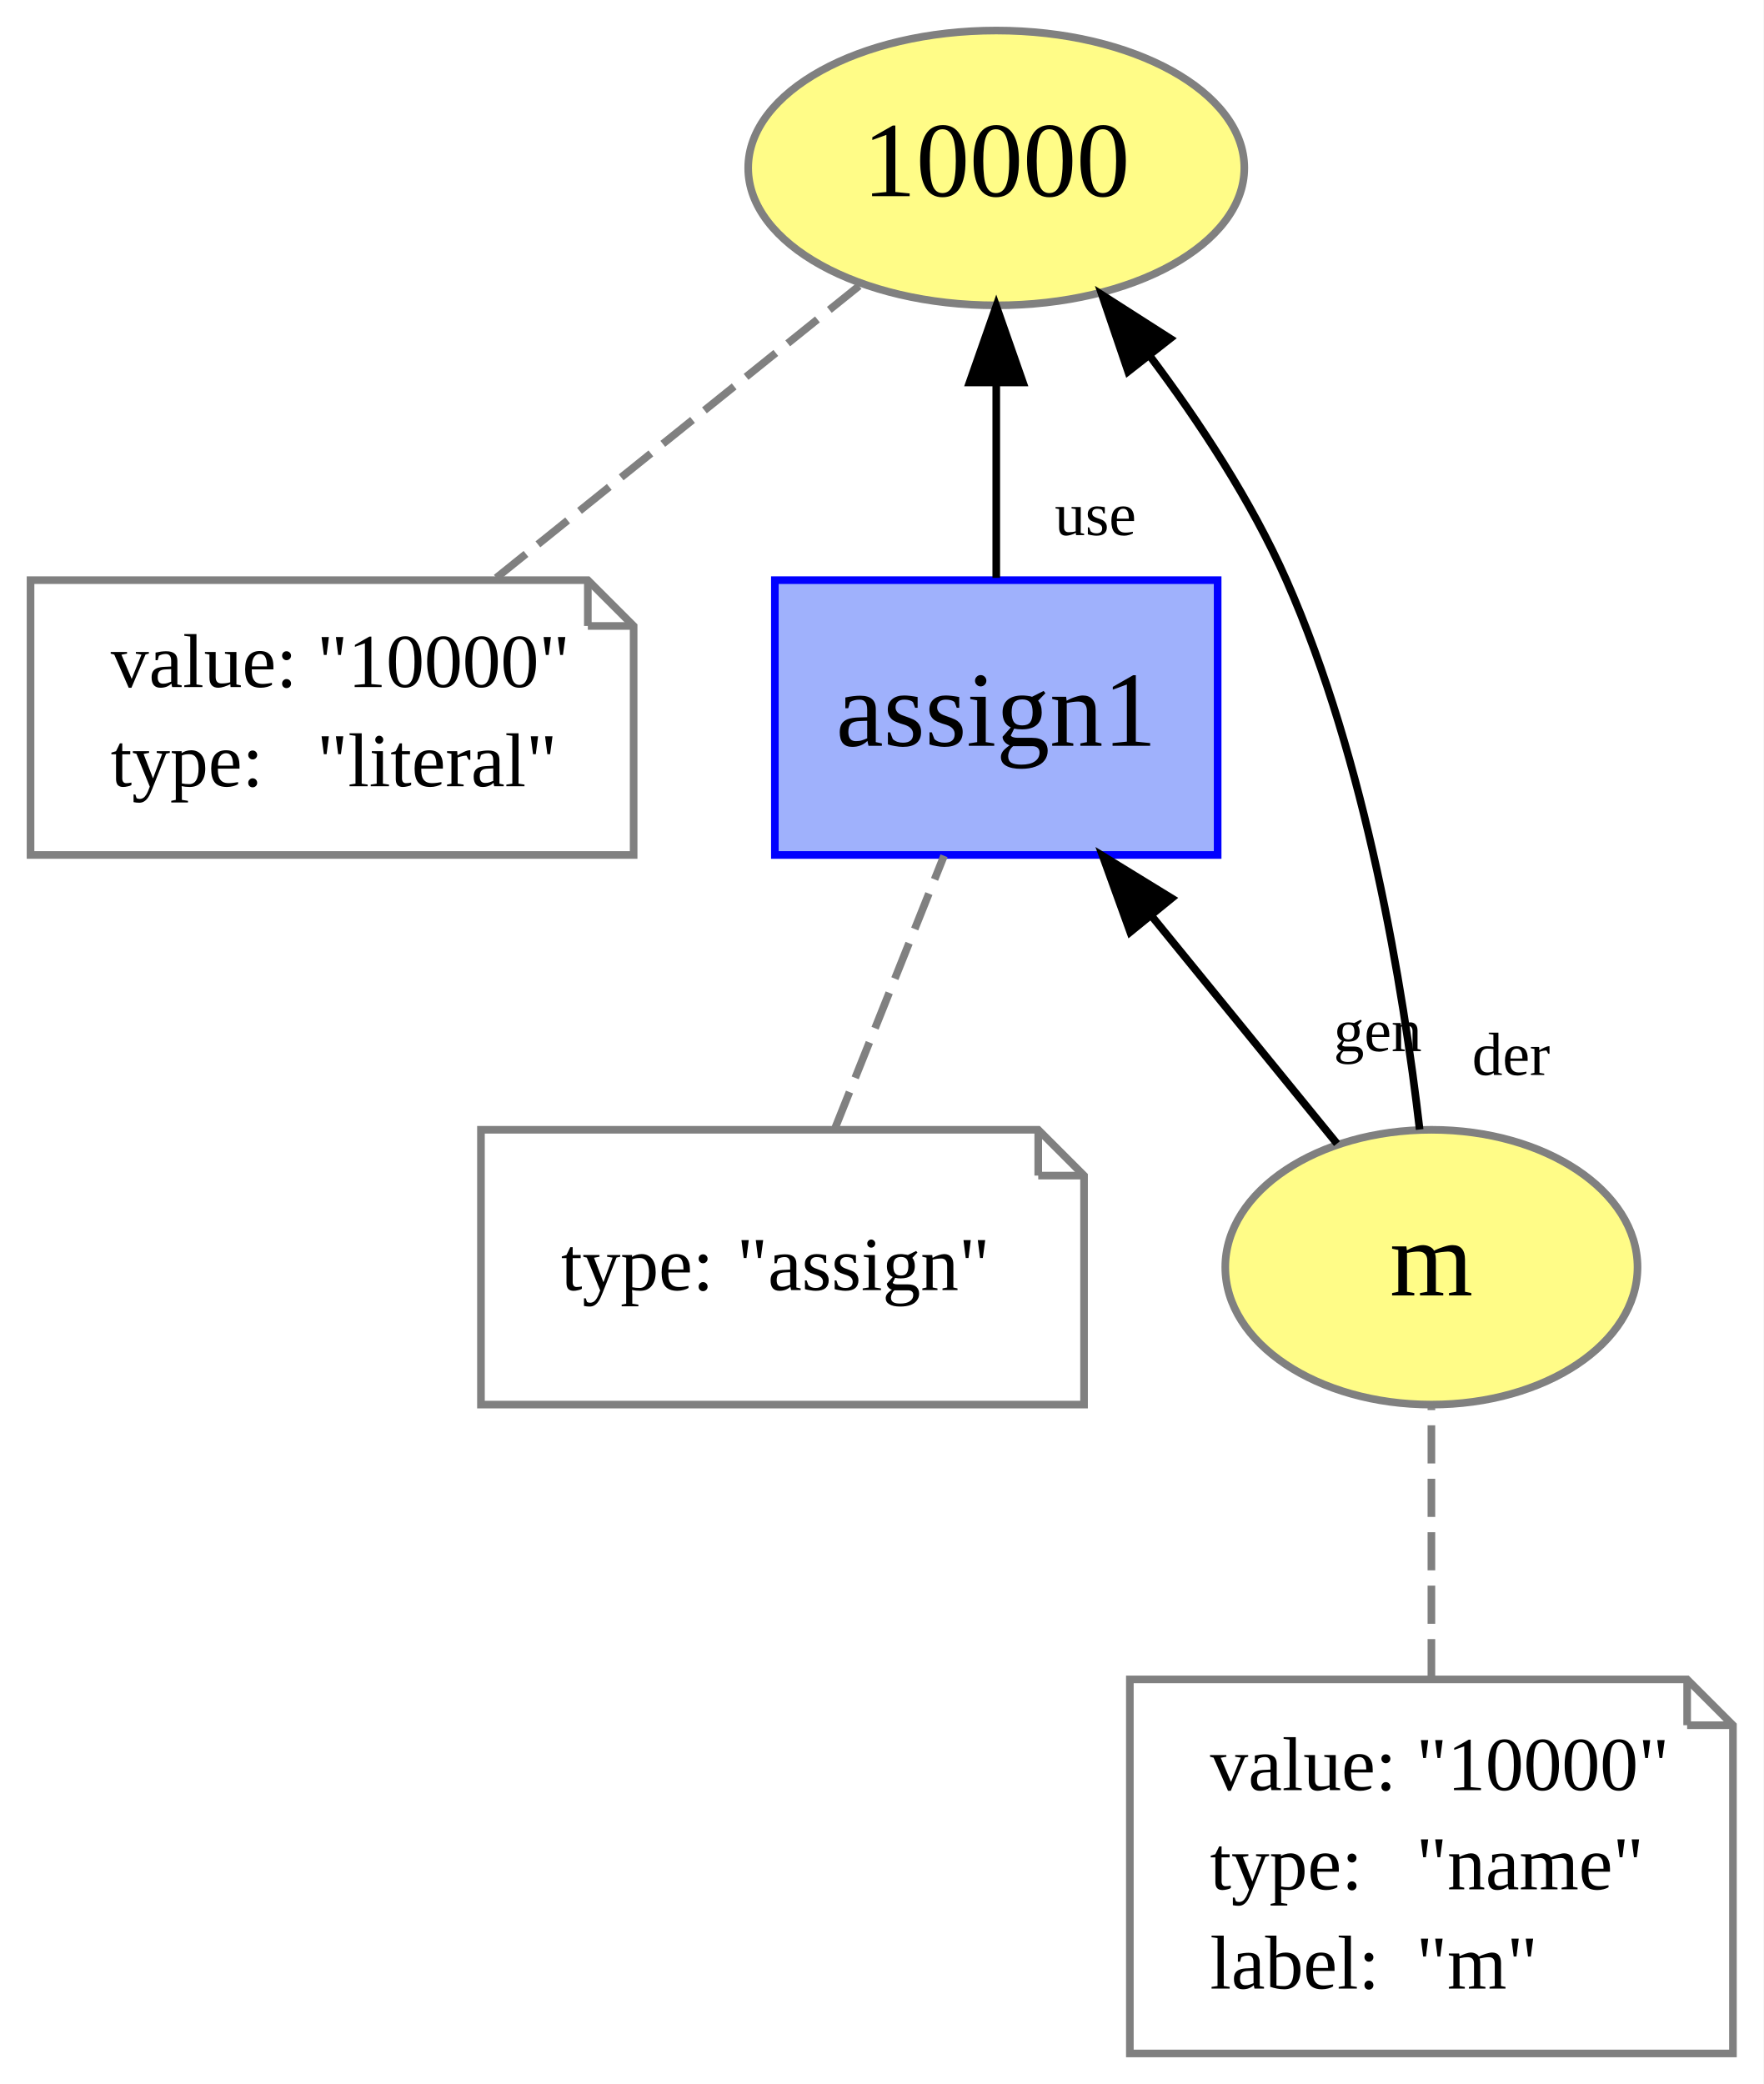
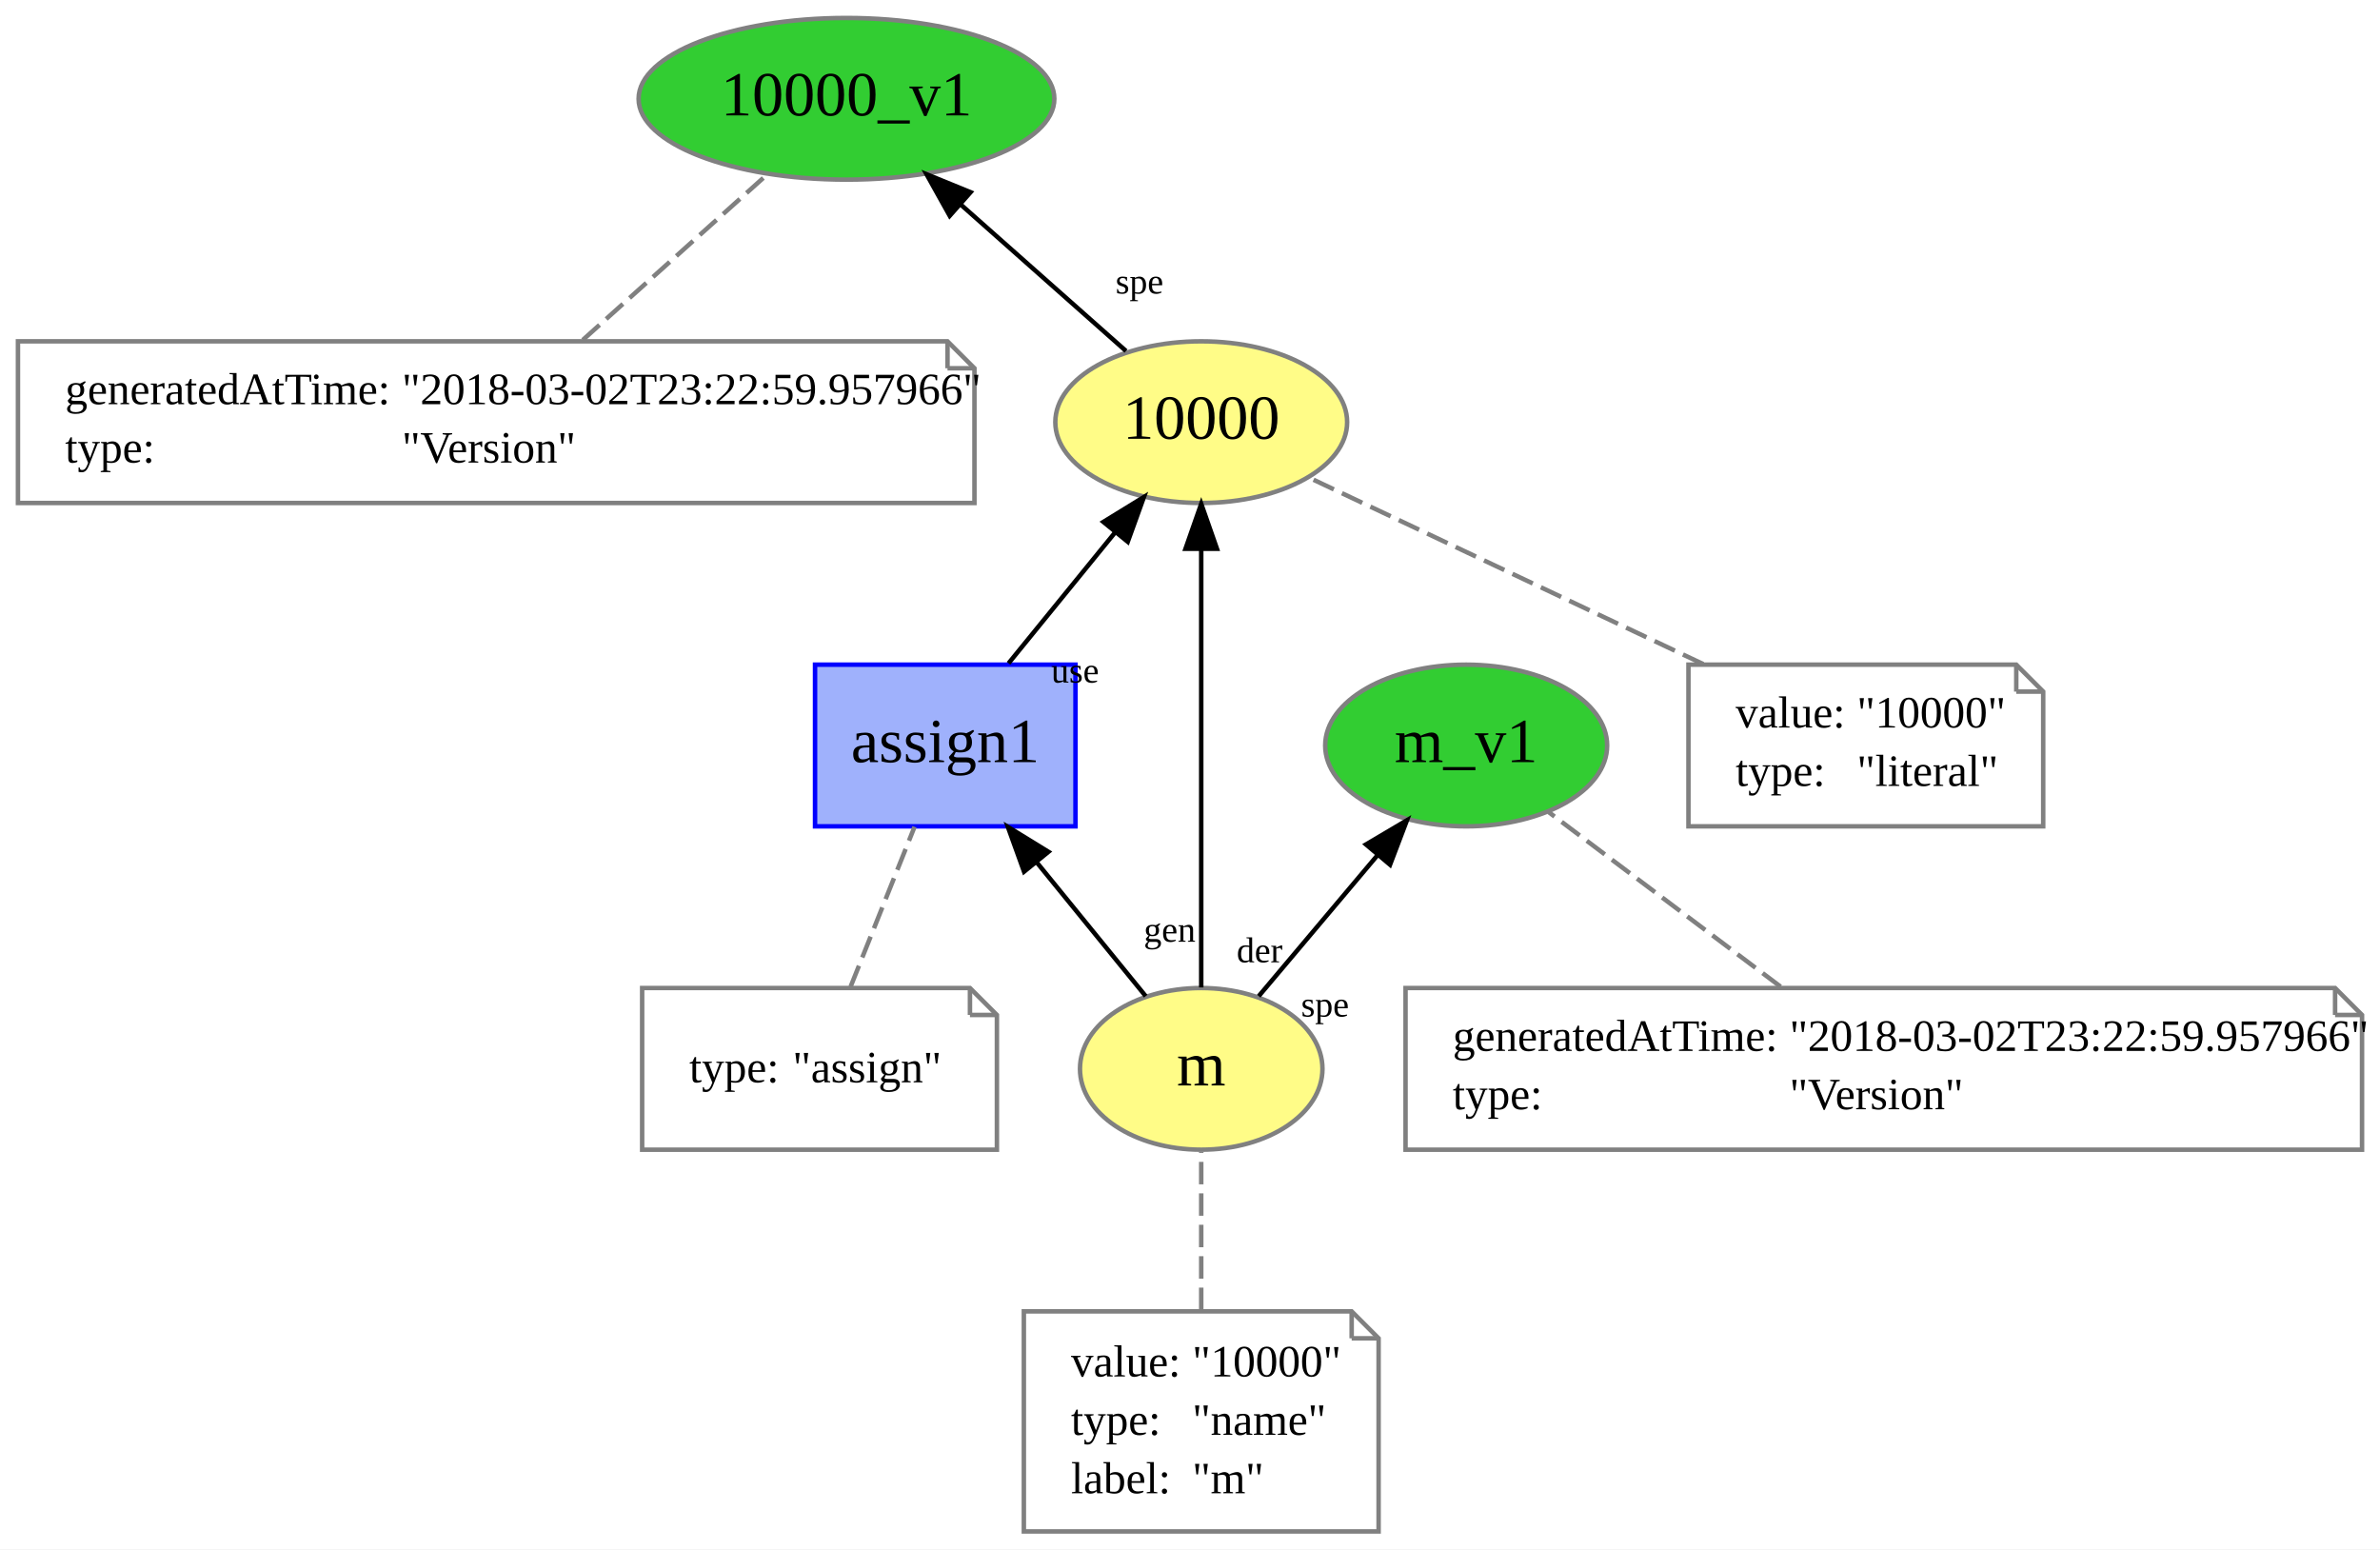
- <svg xmlns="http://www.w3.org/2000/svg" xmlns:xlink="http://www.w3.org/1999/xlink" width="231pt" height="273pt" viewBox="0.00 0.00 231.00 273.00">
-   <g id="graph0" class="graph" transform="scale(1 1) rotate(0) translate(4 269)">
-     <polygon fill="white" stroke="none" points="-4,4 -4,-269 227,-269 227,4 -4,4" />
+ <svg xmlns="http://www.w3.org/2000/svg" xmlns:xlink="http://www.w3.org/1999/xlink" width="530pt" height="345pt" viewBox="0.00 0.00 530.00 345.00">
+   <g id="graph0" class="graph" transform="scale(1 1) rotate(0) translate(4 341)">
+     <polygon fill="white" stroke="none" points="-4,4 -4,-341 526,-341 526,4 -4,4" />
    <g id="node1" class="node">
      <g id="a_node1">
        <a xlink:href="http://example.org/10000" xlink:title="10000">
-           <ellipse fill="#fffc87" stroke="#808080" cx="126.5" cy="-247" rx="32.494" ry="18" />
-           <text text-anchor="middle" x="126.5" y="-243.3" font-family="Times New Roman,serif" font-size="14.00">10000</text>
+           <ellipse fill="#fffc87" stroke="#808080" cx="263.5" cy="-247" rx="32.494" ry="18" />
+           <text text-anchor="middle" x="263.5" y="-243.3" font-family="Times New Roman,serif" font-size="14.00">10000</text>
        </a>
      </g>
    </g>
-     <g id="node2" class="node">
-       <polygon fill="none" stroke="gray" points="73,-193 0,-193 0,-157 79,-157 79,-187 73,-193" />
-       <polyline fill="none" stroke="gray" points="73,-193 73,-187 " />
-       <polyline fill="none" stroke="gray" points="79,-187 73,-187 " />
-       <text text-anchor="start" x="10.5" y="-179" font-family="Times New Roman,serif" font-size="10.00">value:</text>
-       <text text-anchor="start" x="37.5" y="-179" font-family="Times New Roman,serif" font-size="10.00">"10000"</text>
-       <text text-anchor="start" x="10.5" y="-166" font-family="Times New Roman,serif" font-size="10.00">type:</text>
-       <text text-anchor="start" x="37.5" y="-166" font-family="Times New Roman,serif" font-size="10.00">"literal"</text>
-     </g>
-     <g id="edge1" class="edge">
-       <path fill="none" stroke="gray" stroke-dasharray="5,2" d="M61.006,-193.303C75.699,-205.125 94.935,-220.603 108.753,-231.721" />
-     </g>
    <g id="node3" class="node">
      <g id="a_node3">
-         <a xlink:href="http://example.org/m" xlink:title="m">
-           <ellipse fill="#fffc87" stroke="#808080" cx="183.5" cy="-103" rx="27" ry="18" />
-           <text text-anchor="middle" x="183.5" y="-99.3" font-family="Times New Roman,serif" font-size="14.00">m</text>
+         <a xlink:href="http://example.org/10000_v1" xlink:title="10000_v1">
+           <ellipse fill="#32cd32" stroke="#808080" cx="184.5" cy="-319" rx="46.292" ry="18" />
+           <text text-anchor="middle" x="184.5" y="-315.3" font-family="Times New Roman,serif" font-size="14.00">10000_v1</text>
        </a>
      </g>
    </g>
-     <g id="edge5" class="edge">
-       <path fill="none" stroke="black" d="M181.961,-121.039C179.827,-139.44 174.975,-169.3 164.5,-193 159.921,-203.359 153.119,-213.715 146.53,-222.488" />
-       <polygon fill="black" stroke="black" points="143.771,-220.333 140.357,-230.363 149.281,-224.652 143.771,-220.333" />
-       <text text-anchor="middle" x="193.93" y="-128.18" font-family="Times New Roman,serif" font-size="8.00">der</text>
+     <g id="edge3" class="edge">
+       <path fill="none" stroke="black" d="M246.746,-262.845C236.046,-272.327 221.967,-284.801 209.906,-295.488" />
+       <polygon fill="black" stroke="black" points="207.491,-292.952 202.328,-302.203 212.133,-298.191 207.491,-292.952" />
+       <text text-anchor="middle" x="249.748" y="-275.642" font-family="Times New Roman,serif" font-size="8.00">spe</text>
+     </g>
+     <g id="node2" class="node">
+       <polygon fill="none" stroke="gray" points="445,-193 372,-193 372,-157 451,-157 451,-187 445,-193" />
+       <polyline fill="none" stroke="gray" points="445,-193 445,-187 " />
+       <polyline fill="none" stroke="gray" points="451,-187 445,-187 " />
+       <text text-anchor="start" x="382.5" y="-179" font-family="Times New Roman,serif" font-size="10.00">value:</text>
+       <text text-anchor="start" x="409.5" y="-179" font-family="Times New Roman,serif" font-size="10.00">"10000"</text>
+       <text text-anchor="start" x="382.5" y="-166" font-family="Times New Roman,serif" font-size="10.00">type:</text>
+       <text text-anchor="start" x="409.5" y="-166" font-family="Times New Roman,serif" font-size="10.00">"literal"</text>
+     </g>
+     <g id="edge1" class="edge">
+       <path fill="none" stroke="gray" stroke-dasharray="5,2" d="M375.295,-193.124C347.911,-206.076 311.087,-223.493 287.32,-234.734" />
+     </g>
+     <g id="node4" class="node">
+       <polygon fill="none" stroke="gray" points="207,-265 0,-265 0,-229 213,-229 213,-259 207,-265" />
+       <polyline fill="none" stroke="gray" points="207,-265 207,-259 " />
+       <polyline fill="none" stroke="gray" points="213,-259 207,-259 " />
+       <text text-anchor="start" x="10.5" y="-251" font-family="Times New Roman,serif" font-size="10.00">generatedAtTime:</text>
+       <text text-anchor="start" x="85.5" y="-251" font-family="Times New Roman,serif" font-size="10.00">"2018-03-02T23:22:59.957966"</text>
+       <text text-anchor="start" x="10.5" y="-238" font-family="Times New Roman,serif" font-size="10.00">type:</text>
+       <text text-anchor="start" x="85.5" y="-238" font-family="Times New Roman,serif" font-size="10.00">"Version"</text>
+     </g>
+     <g id="edge2" class="edge">
+       <path fill="none" stroke="gray" stroke-dasharray="5,2" d="M125.781,-265.303C138.413,-276.64 154.79,-291.337 167.038,-302.329" />
    </g>
    <g id="node5" class="node">
      <g id="a_node5">
-         <a xlink:href="http://example.org/assign1" xlink:title="assign1">
-           <polygon fill="#9fb1fc" stroke="#0000ff" points="155.5,-193 97.5,-193 97.5,-157 155.5,-157 155.5,-193" />
-           <text text-anchor="middle" x="126.5" y="-171.3" font-family="Times New Roman,serif" font-size="14.00">assign1</text>
+         <a xlink:href="http://example.org/m" xlink:title="m">
+           <ellipse fill="#fffc87" stroke="#808080" cx="263.5" cy="-103" rx="27" ry="18" />
+           <text text-anchor="middle" x="263.5" y="-99.3" font-family="Times New Roman,serif" font-size="14.00">m</text>
+         </a>
+       </g>
+     </g>
+     <g id="edge9" class="edge">
+       <path fill="none" stroke="black" d="M263.5,-121.129C263.5,-145.33 263.5,-189.789 263.5,-218.607" />
+       <polygon fill="black" stroke="black" points="260,-218.811 263.5,-228.811 267,-218.811 260,-218.811" />
+       <text text-anchor="middle" x="276.49" y="-126.729" font-family="Times New Roman,serif" font-size="8.00">der</text>
+     </g>
+     <g id="node7" class="node">
+       <g id="a_node7">
+         <a xlink:href="http://example.org/m_v1" xlink:title="m_v1">
+           <ellipse fill="#32cd32" stroke="#808080" cx="322.5" cy="-175" rx="31.396" ry="18" />
+           <text text-anchor="middle" x="322.5" y="-171.3" font-family="Times New Roman,serif" font-size="14.00">m_v1</text>
        </a>
      </g>
    </g>
    <g id="edge6" class="edge">
-       <path fill="none" stroke="black" d="M171.132,-119.189C164.072,-127.859 155.042,-138.948 146.954,-148.88" />
-       <polygon fill="black" stroke="black" points="144.046,-146.909 140.446,-156.873 149.474,-151.329 144.046,-146.909" />
-       <text text-anchor="middle" x="176.469" y="-131.307" font-family="Times New Roman,serif" font-size="8.00">gen</text>
+       <path fill="none" stroke="black" d="M276.302,-119.189C284.004,-128.327 293.97,-140.151 302.673,-150.476" />
+       <polygon fill="black" stroke="black" points="300.193,-152.965 309.314,-158.356 305.546,-148.454 300.193,-152.965" />
+       <text text-anchor="middle" x="291.068" y="-114.652" font-family="Times New Roman,serif" font-size="8.00">spe</text>
    </g>
-     <g id="node4" class="node">
-       <polygon fill="none" stroke="gray" points="217,-49 144,-49 144,-0 223,-0 223,-43 217,-49" />
-       <polyline fill="none" stroke="gray" points="217,-49 217,-43 " />
-       <polyline fill="none" stroke="gray" points="223,-43 217,-43 " />
-       <text text-anchor="start" x="154.5" y="-34.5" font-family="Times New Roman,serif" font-size="10.00">value:</text>
-       <text text-anchor="start" x="181.5" y="-34.5" font-family="Times New Roman,serif" font-size="10.00">"10000"</text>
-       <text text-anchor="start" x="154.5" y="-21.5" font-family="Times New Roman,serif" font-size="10.00">type:</text>
-       <text text-anchor="start" x="181.5" y="-21.5" font-family="Times New Roman,serif" font-size="10.00">"name"</text>
-       <text text-anchor="start" x="154.5" y="-8.5" font-family="Times New Roman,serif" font-size="10.00">label:</text>
-       <text text-anchor="start" x="181.5" y="-8.5" font-family="Times New Roman,serif" font-size="10.00">"m"</text>
+     <g id="node9" class="node">
+       <g id="a_node9">
+         <a xlink:href="http://example.org/assign1" xlink:title="assign1">
+           <polygon fill="#9fb1fc" stroke="#0000ff" points="235.5,-193 177.5,-193 177.5,-157 235.5,-157 235.5,-193" />
+           <text text-anchor="middle" x="206.5" y="-171.3" font-family="Times New Roman,serif" font-size="14.00">assign1</text>
+         </a>
+       </g>
    </g>
-     <g id="edge2" class="edge">
-       <path fill="none" stroke="gray" stroke-dasharray="5,2" d="M183.5,-49.286C183.5,-60.69 183.5,-74.105 183.5,-84.548" />
+     <g id="edge10" class="edge">
+       <path fill="none" stroke="black" d="M251.132,-119.189C244.072,-127.859 235.042,-138.948 226.954,-148.88" />
+       <polygon fill="black" stroke="black" points="224.046,-146.909 220.446,-156.873 229.474,-151.329 224.046,-146.909" />
+       <text text-anchor="middle" x="256.469" y="-131.307" font-family="Times New Roman,serif" font-size="8.00">gen</text>
+     </g>
+     <g id="node6" class="node">
+       <polygon fill="none" stroke="gray" points="297,-49 224,-49 224,-0 303,-0 303,-43 297,-49" />
+       <polyline fill="none" stroke="gray" points="297,-49 297,-43 " />
+       <polyline fill="none" stroke="gray" points="303,-43 297,-43 " />
+       <text text-anchor="start" x="234.5" y="-34.5" font-family="Times New Roman,serif" font-size="10.00">value:</text>
+       <text text-anchor="start" x="261.5" y="-34.5" font-family="Times New Roman,serif" font-size="10.00">"10000"</text>
+       <text text-anchor="start" x="234.5" y="-21.5" font-family="Times New Roman,serif" font-size="10.00">type:</text>
+       <text text-anchor="start" x="261.5" y="-21.5" font-family="Times New Roman,serif" font-size="10.00">"name"</text>
+       <text text-anchor="start" x="234.5" y="-8.5" font-family="Times New Roman,serif" font-size="10.00">label:</text>
+       <text text-anchor="start" x="261.5" y="-8.5" font-family="Times New Roman,serif" font-size="10.00">"m"</text>
    </g>
    <g id="edge4" class="edge">
-       <path fill="none" stroke="black" d="M126.5,-193.303C126.5,-201.017 126.5,-210.288 126.5,-218.888" />
-       <polygon fill="black" stroke="black" points="123,-218.896 126.5,-228.896 130,-218.896 123,-218.896" />
-       <text text-anchor="middle" x="139.49" y="-198.903" font-family="Times New Roman,serif" font-size="8.00">use</text>
+       <path fill="none" stroke="gray" stroke-dasharray="5,2" d="M263.5,-49.286C263.5,-60.69 263.5,-74.105 263.5,-84.548" />
    </g>
-     <g id="node6" class="node">
-       <polygon fill="none" stroke="gray" points="132,-121 59,-121 59,-85 138,-85 138,-115 132,-121" />
-       <polyline fill="none" stroke="gray" points="132,-121 132,-115 " />
-       <polyline fill="none" stroke="gray" points="138,-115 132,-115 " />
-       <text text-anchor="start" x="69.5" y="-100" font-family="Times New Roman,serif" font-size="10.00">type:</text>
-       <text text-anchor="start" x="92.5" y="-100" font-family="Times New Roman,serif" font-size="10.00">"assign"</text>
+     <g id="node8" class="node">
+       <polygon fill="none" stroke="gray" points="516,-121 309,-121 309,-85 522,-85 522,-115 516,-121" />
+       <polyline fill="none" stroke="gray" points="516,-121 516,-115 " />
+       <polyline fill="none" stroke="gray" points="522,-115 516,-115 " />
+       <text text-anchor="start" x="319.5" y="-107" font-family="Times New Roman,serif" font-size="10.00">generatedAtTime:</text>
+       <text text-anchor="start" x="394.5" y="-107" font-family="Times New Roman,serif" font-size="10.00">"2018-03-02T23:22:59.957966"</text>
+       <text text-anchor="start" x="319.5" y="-94" font-family="Times New Roman,serif" font-size="10.00">type:</text>
+       <text text-anchor="start" x="394.5" y="-94" font-family="Times New Roman,serif" font-size="10.00">"Version"</text>
    </g>
-     <g id="edge3" class="edge">
-       <path fill="none" stroke="gray" stroke-dasharray="5,2" d="M105.421,-121.303C109.761,-132.154 115.333,-146.083 119.658,-156.896" />
+     <g id="edge5" class="edge">
+       <path fill="none" stroke="gray" stroke-dasharray="5,2" d="M392.511,-121.303C376.59,-133.287 355.678,-149.028 340.867,-160.175" />
+     </g>
+     <g id="edge8" class="edge">
+       <path fill="none" stroke="black" d="M220.59,-193.303C227.729,-202.071 236.506,-212.85 244.258,-222.369" />
+       <polygon fill="black" stroke="black" points="241.711,-224.784 250.739,-230.329 247.139,-220.364 241.711,-224.784" />
+       <text text-anchor="middle" x="235.399" y="-189.017" font-family="Times New Roman,serif" font-size="8.00">use</text>
+     </g>
+     <g id="node10" class="node">
+       <polygon fill="none" stroke="gray" points="212,-121 139,-121 139,-85 218,-85 218,-115 212,-121" />
+       <polyline fill="none" stroke="gray" points="212,-121 212,-115 " />
+       <polyline fill="none" stroke="gray" points="218,-115 212,-115 " />
+       <text text-anchor="start" x="149.5" y="-100" font-family="Times New Roman,serif" font-size="10.00">type:</text>
+       <text text-anchor="start" x="172.5" y="-100" font-family="Times New Roman,serif" font-size="10.00">"assign"</text>
+     </g>
+     <g id="edge7" class="edge">
+       <path fill="none" stroke="gray" stroke-dasharray="5,2" d="M185.421,-121.303C189.761,-132.154 195.333,-146.083 199.658,-156.896" />
    </g>
  </g>
</svg>
